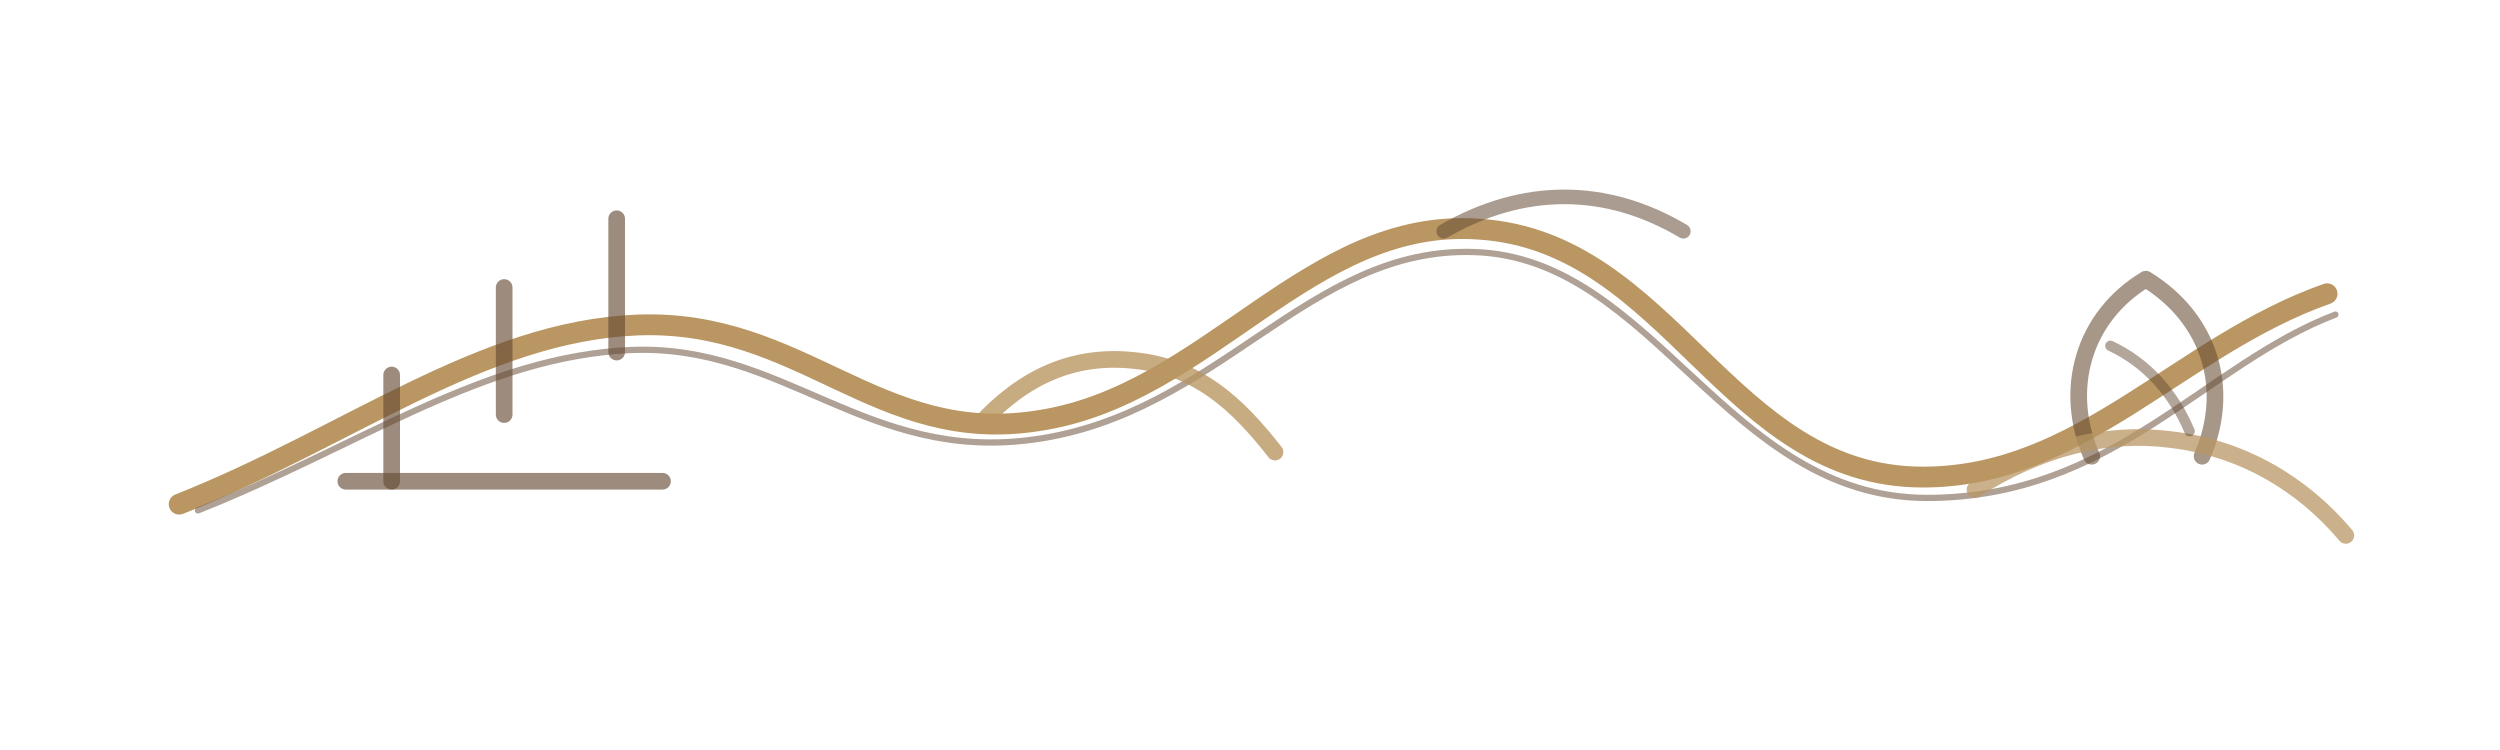
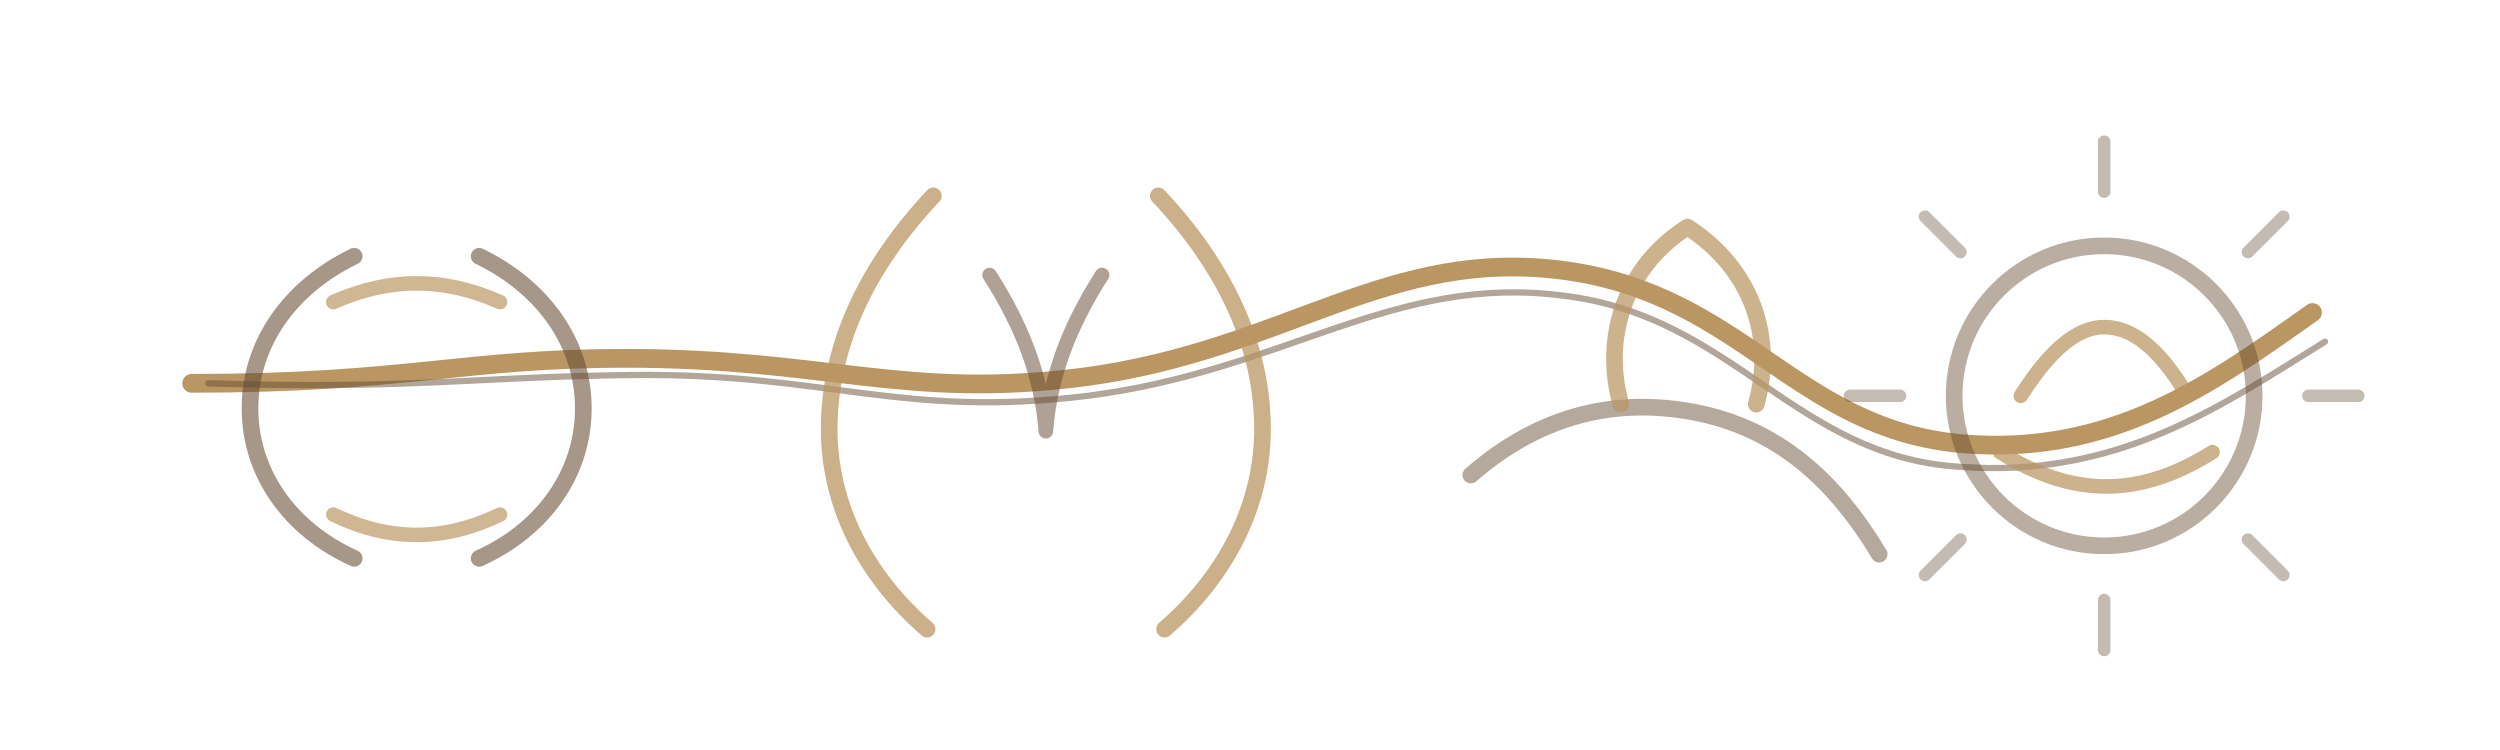
<svg xmlns="http://www.w3.org/2000/svg" width="1200" height="360" viewBox="0 0 1200 360" fill="none" role="img" aria-labelledby="title desc">
-   <path d="M86 242C167 210 231 159 306 156C385 153 421 214 498 202C580 190 628 104 710 110C802 116 829 229 923 229C999 229 1046 166 1117 141" stroke="#B99662" stroke-width="10" stroke-linecap="round" />
-   <path d="M95 245C173 214 232 171 303 168C376 165 416 222 496 211C585 199 628 118 708 121C794 124 829 239 925 239C1014 239 1058 175 1121 151" stroke="#654B34" stroke-width="3" stroke-linecap="round" opacity=".52" />
-   <path d="M188 231V180M242 199V138M296 169V105" stroke="#654B34" stroke-width="8" stroke-linecap="round" opacity=".64" />
-   <path d="M166 231H318" stroke="#654B34" stroke-width="8" stroke-linecap="round" opacity=".64" />
-   <path d="M470 204C491 181 515 170 544 173C575 176 594 194 612 217" stroke="#B99662" stroke-width="8" stroke-linecap="round" opacity=".8" />
-   <path d="M693 111C731 89 771 89 808 111" stroke="#654B34" stroke-width="7" stroke-linecap="round" opacity=".55" />
-   <path d="M1004 219C990 187 1000 152 1030 134C1061 153 1071 187 1057 219" stroke="#654B34" stroke-width="8" stroke-linecap="round" stroke-linejoin="round" opacity=".58" />
-   <path d="M948 235C979 215 1011 207 1042 211C1076 215 1105 232 1126 257" stroke="#B99662" stroke-width="8" stroke-linecap="round" opacity=".74" />
-   <path d="M1013 166C1030 174 1043 188 1051 207" stroke="#654B34" stroke-width="5" stroke-linecap="round" opacity=".5" />
+   <path d="M92 184C194 184 223 172 300 172C397 172 434 192 520 181C618 168 666 118 752 130C837 142 862 206 942 213C1014 219 1062 184 1110 150" stroke="#B99662" stroke-width="9" stroke-linecap="round" />
+   <path d="M100 184C199 187 225 181 303 180C398 179 432 201 522 190C617 178 669 131 751 142C832 152 862 219 940 224C1016 230 1066 195 1116 164" stroke="#654B34" stroke-width="3" stroke-linecap="round" opacity=".5" />
+   <path d="M170 123C139 138 120 165 120 196C120 227 139 254 170 268" stroke="#654B34" stroke-width="8" stroke-linecap="round" opacity=".58" />
+   <path d="M230 123C261 138 280 165 280 196C280 227 261 254 230 268" stroke="#654B34" stroke-width="8" stroke-linecap="round" opacity=".58" />
+   <path d="M160 145C187 133 213 133 240 145M160 247C187 260 213 260 240 247" stroke="#B99662" stroke-width="7" stroke-linecap="round" opacity=".68" />
+   <path d="M448 94C416 128 398 166 398 206C398 242 415 276 445 302" stroke="#B99662" stroke-width="8" stroke-linecap="round" opacity=".75" />
+   <path d="M556 94C588 128 606 166 606 206C606 242 589 276 559 302" stroke="#B99662" stroke-width="8" stroke-linecap="round" opacity=".75" />
+   <path d="M475 132C491 157 500 181 502 207C504 181 513 157 529 132" stroke="#654B34" stroke-width="7" stroke-linecap="round" stroke-linejoin="round" opacity=".52" />
+   <path d="M706 228C737 201 773 190 814 198C854 206 881 231 902 266" stroke="#654B34" stroke-width="8" stroke-linecap="round" opacity=".48" />
+   <path d="M778 194C769 162 780 128 810 109C841 129 852 162 843 194" stroke="#B99662" stroke-width="8" stroke-linecap="round" stroke-linejoin="round" opacity=".72" />
+   <circle cx="1010" cy="190" r="72" stroke="#654B34" stroke-width="8" opacity=".45" />
+   <path d="M970 190C984 168 997 157 1010 157C1024 157 1037 168 1050 190M960 217C995 239 1027 239 1062 217" stroke="#B99662" stroke-width="7" stroke-linecap="round" opacity=".72" />
+   <path d="M1010 92V68M1010 312V288M1108 190H1132M888 190H912M1079 121L1096 104M924 276L941 259M941 121L924 104M1096 276L1079 259" stroke="#654B34" stroke-width="6" stroke-linecap="round" opacity=".38" />
</svg>
